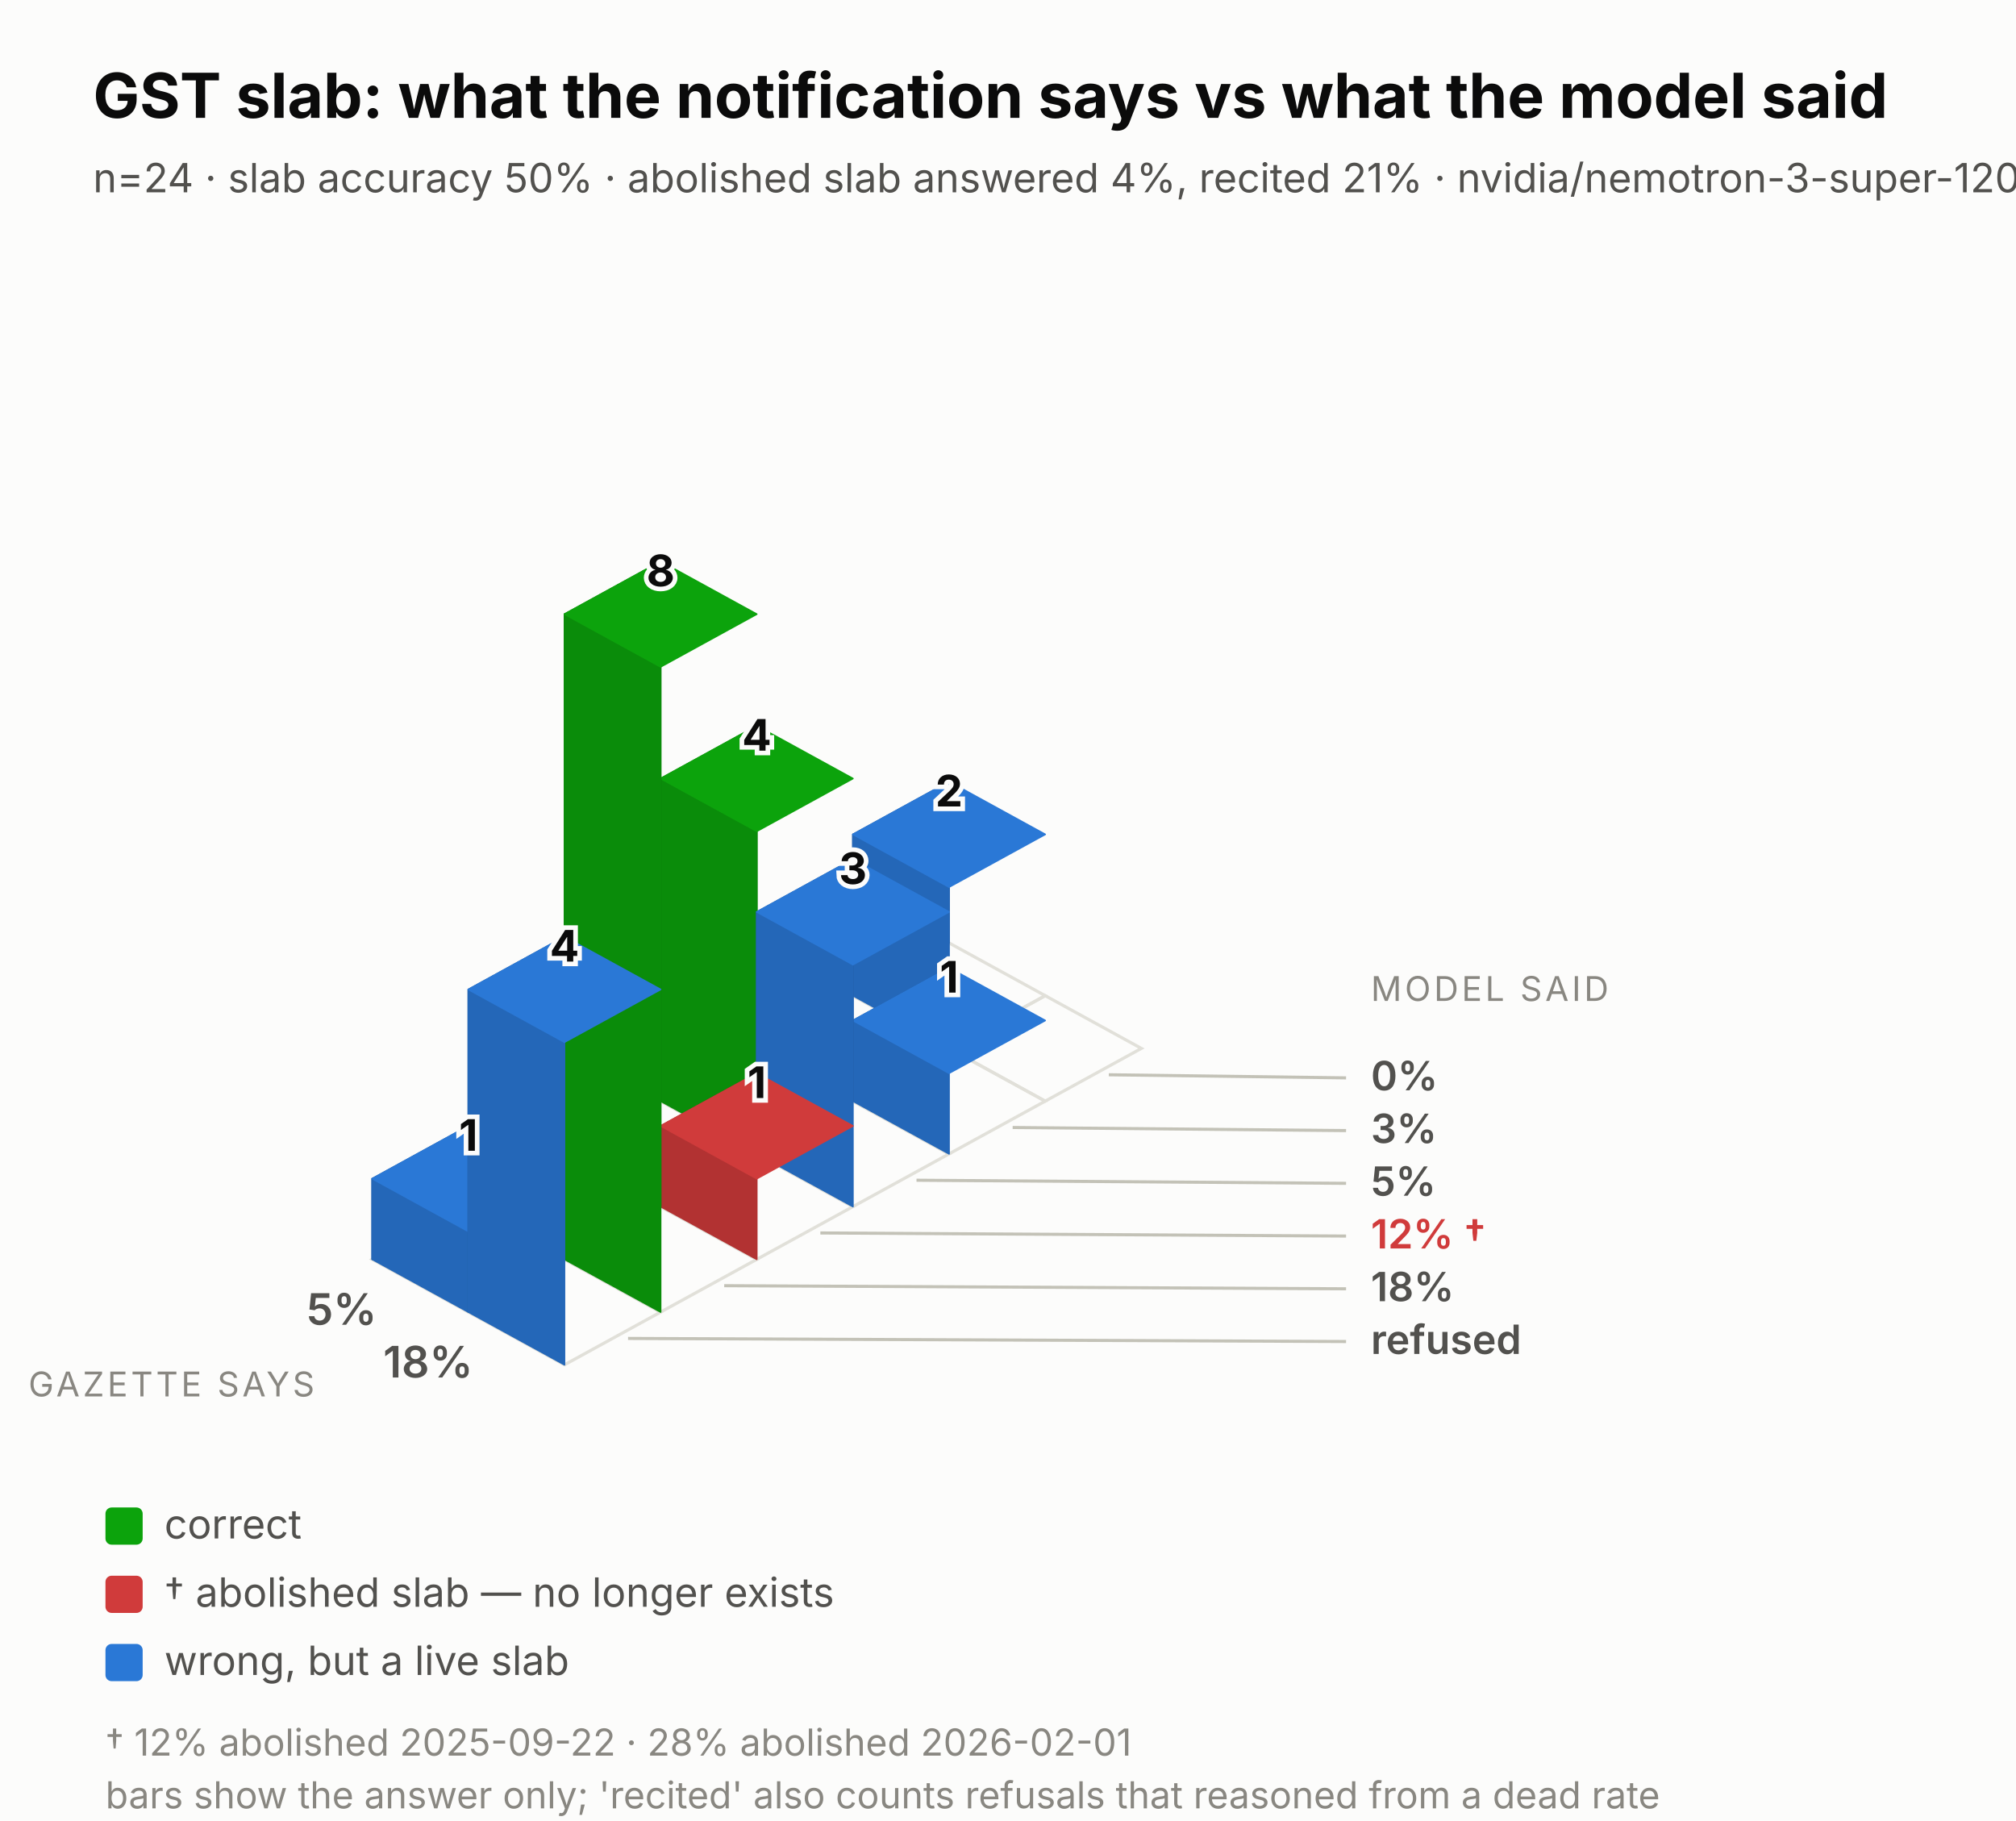
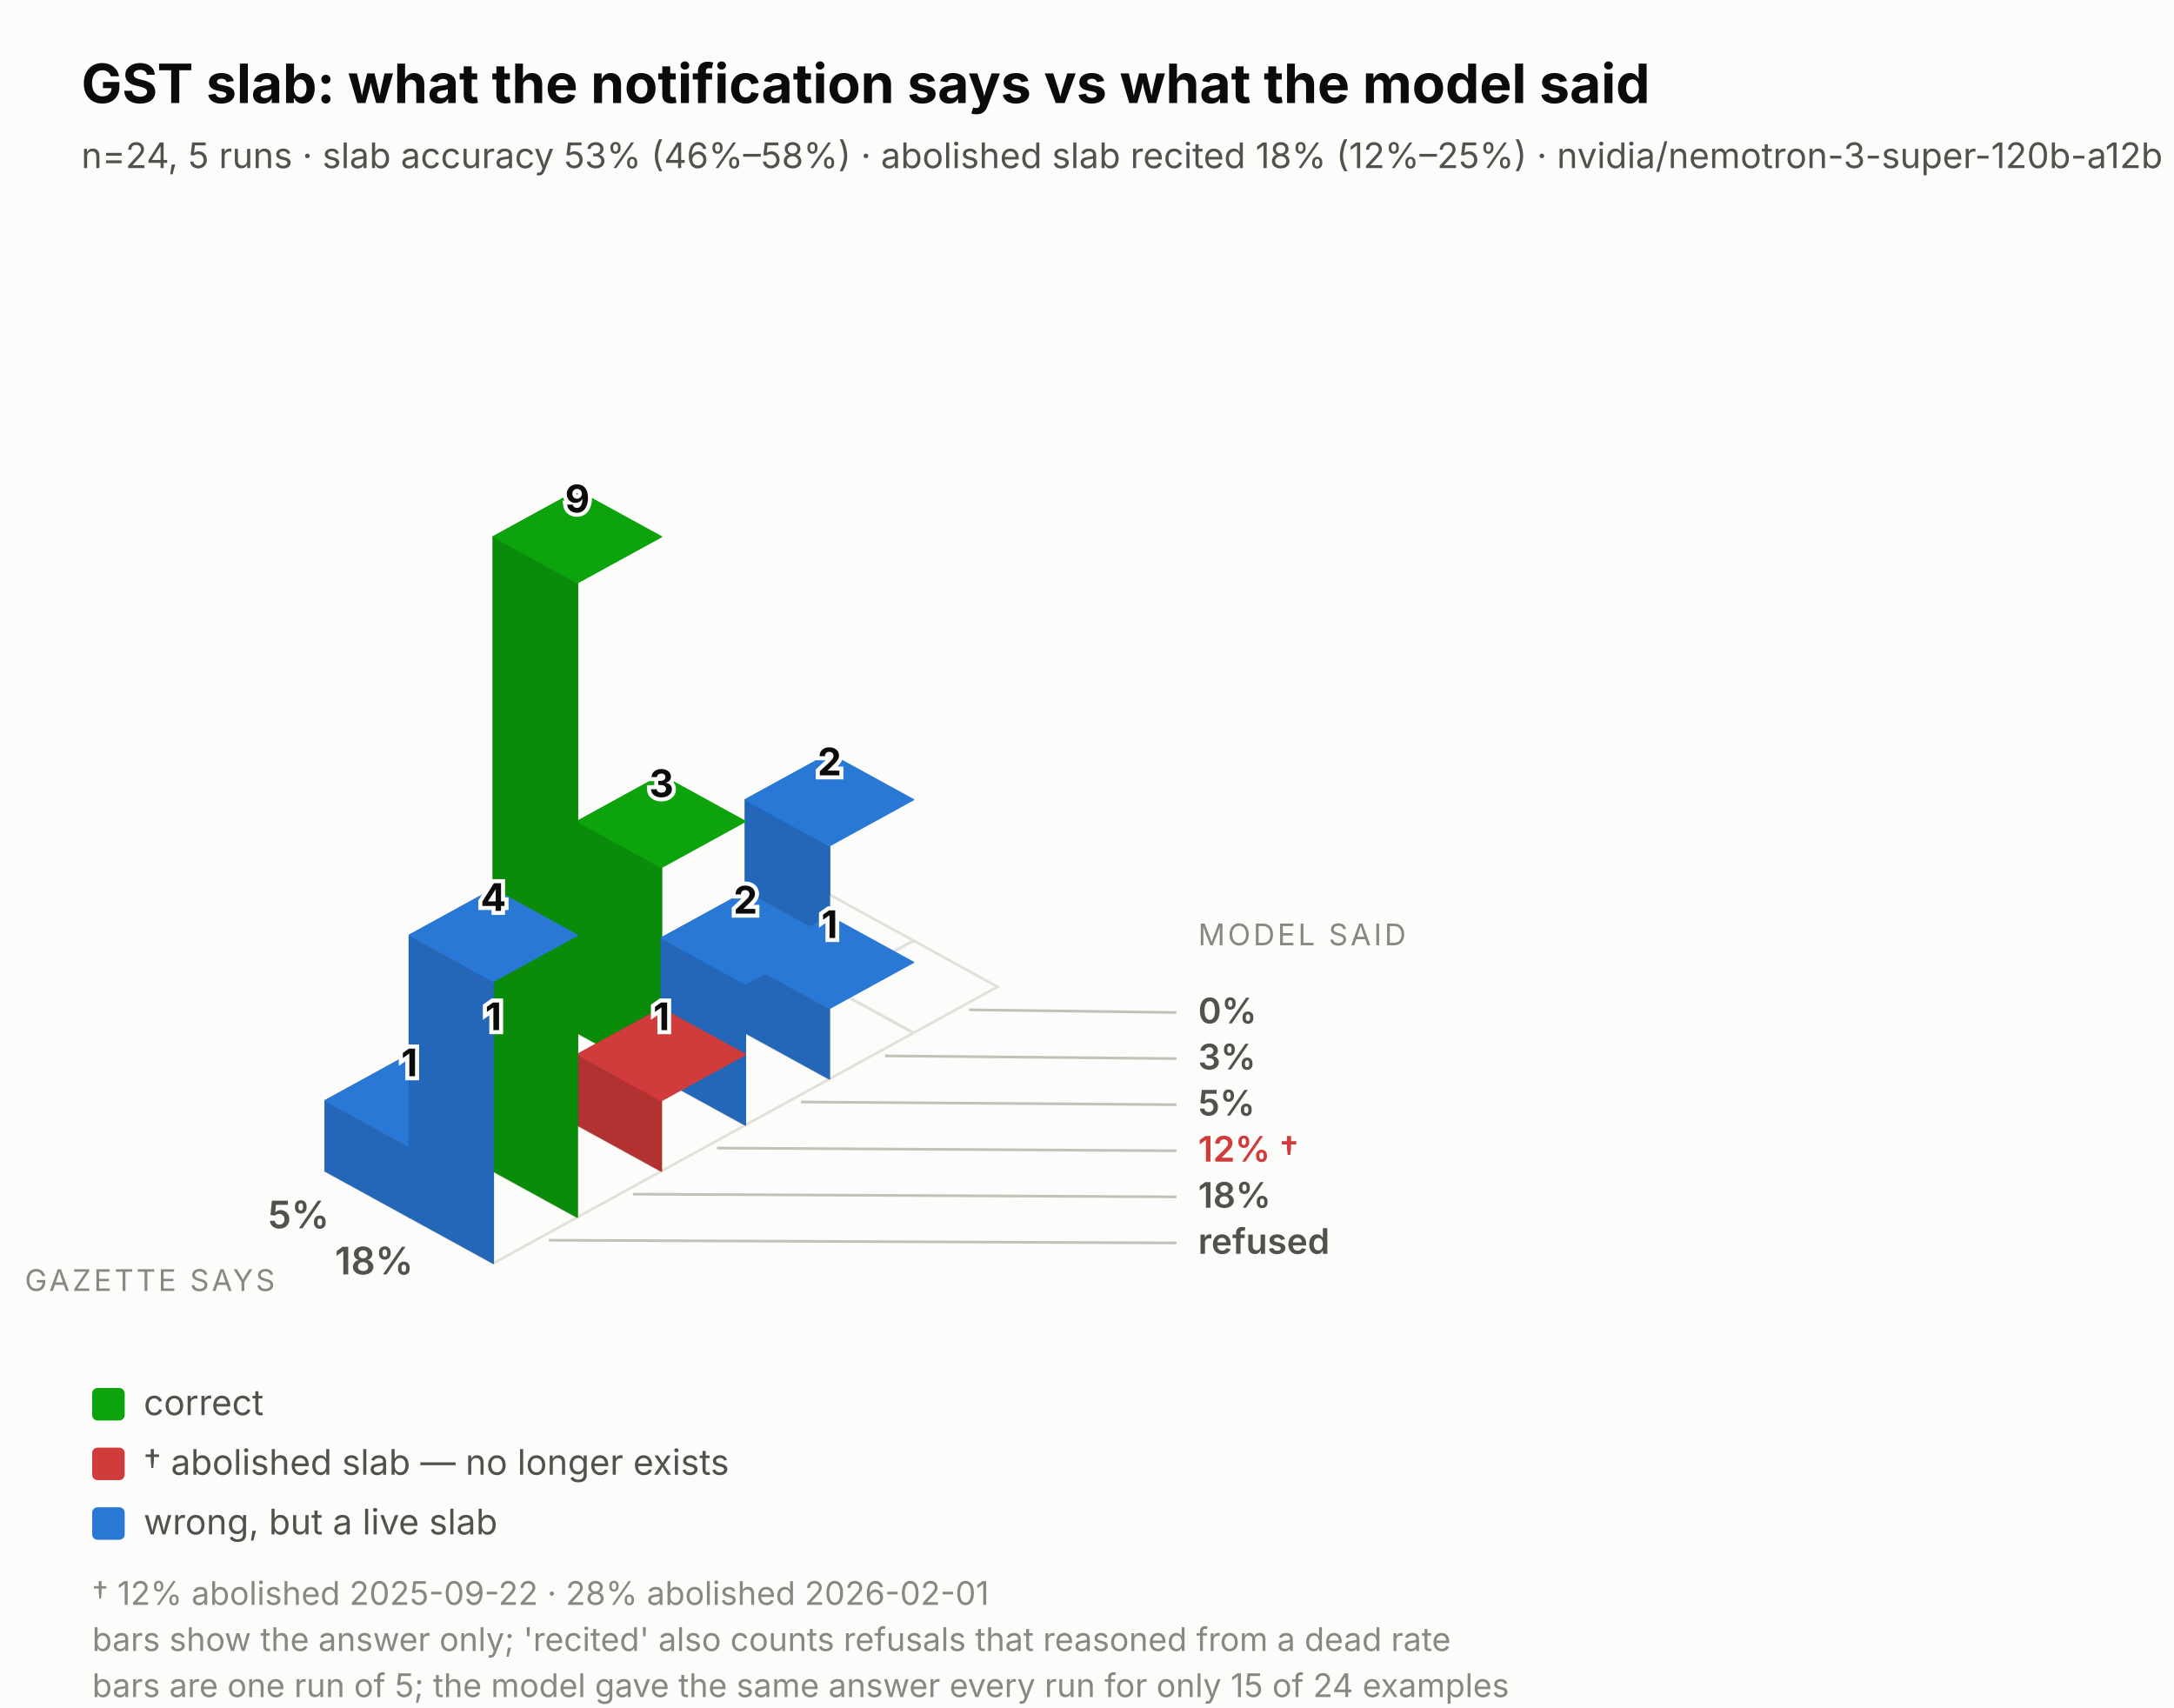
- <svg xmlns="http://www.w3.org/2000/svg" width="650" height="587" viewBox="0 0 650 587" font-family="system-ui,-apple-system,Segoe UI,sans-serif">
-   <rect width="650" height="587" fill="#fcfcfb" />
+ <svg xmlns="http://www.w3.org/2000/svg" width="802" height="630" viewBox="0 0 802 630" font-family="system-ui,-apple-system,Segoe UI,sans-serif">
+   <rect width="802" height="630" fill="#fcfcfb" />
  <text x="30" y="38" font-size="20" font-weight="700" fill="#0b0b0b">GST slab: what the notification says vs what the model said</text>
-   <text x="30" y="62" font-size="13" fill="#52514e">n=24 · slab accuracy 50% · abolished slab answered 4%, recited 21% · nvidia/nemotron-3-super-120b-a12b</text>
-   <polygon points="306.0,304.0 337.0,321.0 306.0,338.0 275.0,321.0" fill="none" stroke="#e1e0d9" stroke-width="1" />
-   <polygon points="275.0,321.0 306.0,338.0 275.0,355.0 244.0,338.0" fill="none" stroke="#e1e0d9" stroke-width="1" />
-   <polygon points="244.0,338.0 275.0,355.0 244.0,372.0 213.0,355.0" fill="none" stroke="#e1e0d9" stroke-width="1" />
-   <polygon points="213.0,355.0 244.0,372.0 213.0,389.0 182.0,372.0" fill="none" stroke="#e1e0d9" stroke-width="1" />
-   <polygon points="182.0,372.0 213.0,389.0 182.0,406.0 151.0,389.0" fill="none" stroke="#e1e0d9" stroke-width="1" />
-   <polygon points="151.0,389.0 182.0,406.0 151.0,423.0 120.0,406.0" fill="none" stroke="#e1e0d9" stroke-width="1" />
-   <polygon points="337.0,321.0 368.0,338.0 337.0,355.0 306.0,338.0" fill="none" stroke="#e1e0d9" stroke-width="1" />
-   <polygon points="306.0,338.0 337.0,355.0 306.0,372.0 275.0,355.0" fill="none" stroke="#e1e0d9" stroke-width="1" />
-   <polygon points="275.0,355.0 306.0,372.0 275.0,389.0 244.0,372.0" fill="none" stroke="#e1e0d9" stroke-width="1" />
-   <polygon points="244.0,372.0 275.0,389.0 244.0,406.0 213.0,389.0" fill="none" stroke="#e1e0d9" stroke-width="1" />
-   <polygon points="213.0,389.0 244.0,406.0 213.0,423.0 182.0,406.0" fill="none" stroke="#e1e0d9" stroke-width="1" />
-   <polygon points="182.0,406.0 213.0,423.0 182.0,440.0 151.0,423.0" fill="none" stroke="#e1e0d9" stroke-width="1" />
-   <polygon points="306.0,252.0 275.0,269.0 275.0,321.0 306.0,304.0" fill="#1e569a" stroke="#1e569a" stroke-width="0.5" stroke-linejoin="round" />
-   <polygon points="275.0,269.0 306.0,286.0 306.0,338.0 275.0,321.0" fill="#2467b8" stroke="#2467b8" stroke-width="0.5" stroke-linejoin="round" />
-   <polygon points="306.0,252.0 337.0,269.0 306.0,286.0 275.0,269.0" fill="#2a78d6" stroke="#2a78d6" stroke-width="0.5" stroke-linejoin="round" />
-   <polygon points="244.0,234.0 213.0,251.0 213.0,355.0 244.0,338.0" fill="#087508" stroke="#087508" stroke-width="0.5" stroke-linejoin="round" />
-   <polygon points="213.0,251.0 244.0,268.0 244.0,372.0 213.0,355.0" fill="#0a8c0a" stroke="#0a8c0a" stroke-width="0.5" stroke-linejoin="round" />
-   <polygon points="244.0,234.0 275.0,251.0 244.0,268.0 213.0,251.0" fill="#0ca30c" stroke="#0ca30c" stroke-width="0.5" stroke-linejoin="round" />
-   <polygon points="306.0,312.0 275.0,329.0 275.0,355.0 306.0,338.0" fill="#1e569a" stroke="#1e569a" stroke-width="0.5" stroke-linejoin="round" />
-   <polygon points="275.0,329.0 306.0,346.0 306.0,372.0 275.0,355.0" fill="#2467b8" stroke="#2467b8" stroke-width="0.5" stroke-linejoin="round" />
-   <polygon points="306.0,312.0 337.0,329.0 306.0,346.0 275.0,329.0" fill="#2a78d6" stroke="#2a78d6" stroke-width="0.5" stroke-linejoin="round" />
-   <polygon points="275.0,277.0 244.0,294.0 244.0,372.0 275.0,355.0" fill="#1e569a" stroke="#1e569a" stroke-width="0.5" stroke-linejoin="round" />
-   <polygon points="244.0,294.0 275.0,311.0 275.0,389.0 244.0,372.0" fill="#2467b8" stroke="#2467b8" stroke-width="0.5" stroke-linejoin="round" />
-   <polygon points="275.0,277.0 306.0,294.0 275.0,311.0 244.0,294.0" fill="#2a78d6" stroke="#2a78d6" stroke-width="0.5" stroke-linejoin="round" />
-   <polygon points="244.0,346.0 213.0,363.0 213.0,389.0 244.0,372.0" fill="#952a2a" stroke="#952a2a" stroke-width="0.5" stroke-linejoin="round" />
-   <polygon points="213.0,363.0 244.0,380.0 244.0,406.0 213.0,389.0" fill="#b23232" stroke="#b23232" stroke-width="0.5" stroke-linejoin="round" />
-   <polygon points="244.0,346.0 275.0,363.0 244.0,380.0 213.0,363.0" fill="#d03b3b" stroke="#d03b3b" stroke-width="0.5" stroke-linejoin="round" />
-   <polygon points="151.0,363.0 120.0,380.0 120.0,406.0 151.0,389.0" fill="#1e569a" stroke="#1e569a" stroke-width="0.5" stroke-linejoin="round" />
-   <polygon points="120.0,380.0 151.0,397.0 151.0,423.0 120.0,406.0" fill="#2467b8" stroke="#2467b8" stroke-width="0.5" stroke-linejoin="round" />
-   <polygon points="151.0,363.0 182.0,380.0 151.0,397.0 120.0,380.0" fill="#2a78d6" stroke="#2a78d6" stroke-width="0.5" stroke-linejoin="round" />
-   <polygon points="213.0,181.0 182.0,198.0 182.0,406.0 213.0,389.0" fill="#087508" stroke="#087508" stroke-width="0.5" stroke-linejoin="round" />
-   <polygon points="182.0,198.0 213.0,215.0 213.0,423.0 182.0,406.0" fill="#0a8c0a" stroke="#0a8c0a" stroke-width="0.5" stroke-linejoin="round" />
+   <text x="30" y="62" font-size="13" fill="#52514e">n=24, 5 runs · slab accuracy 53% (46%–58%) · abolished slab recited 18% (12%–25%) · nvidia/nemotron-3-super-120b-a12b</text>
+   <polygon points="306.0,330.0 337.0,347.0 306.0,364.0 275.0,347.0" fill="none" stroke="#e1e0d9" stroke-width="1" />
+   <polygon points="275.0,347.0 306.0,364.0 275.0,381.0 244.0,364.0" fill="none" stroke="#e1e0d9" stroke-width="1" />
+   <polygon points="244.0,364.0 275.0,381.0 244.0,398.0 213.0,381.0" fill="none" stroke="#e1e0d9" stroke-width="1" />
+   <polygon points="213.0,381.0 244.0,398.0 213.0,415.0 182.0,398.0" fill="none" stroke="#e1e0d9" stroke-width="1" />
+   <polygon points="182.0,398.0 213.0,415.0 182.0,432.0 151.0,415.0" fill="none" stroke="#e1e0d9" stroke-width="1" />
+   <polygon points="151.0,415.0 182.0,432.0 151.0,449.0 120.0,432.0" fill="none" stroke="#e1e0d9" stroke-width="1" />
+   <polygon points="337.0,347.0 368.0,364.0 337.0,381.0 306.0,364.0" fill="none" stroke="#e1e0d9" stroke-width="1" />
+   <polygon points="306.0,364.0 337.0,381.0 306.0,398.0 275.0,381.0" fill="none" stroke="#e1e0d9" stroke-width="1" />
+   <polygon points="275.0,381.0 306.0,398.0 275.0,415.0 244.0,398.0" fill="none" stroke="#e1e0d9" stroke-width="1" />
+   <polygon points="244.0,398.0 275.0,415.0 244.0,432.0 213.0,415.0" fill="none" stroke="#e1e0d9" stroke-width="1" />
+   <polygon points="213.0,415.0 244.0,432.0 213.0,449.0 182.0,432.0" fill="none" stroke="#e1e0d9" stroke-width="1" />
+   <polygon points="182.0,432.0 213.0,449.0 182.0,466.0 151.0,449.0" fill="none" stroke="#e1e0d9" stroke-width="1" />
+   <polygon points="306.0,278.0 275.0,295.0 275.0,347.0 306.0,330.0" fill="#1e569a" stroke="#1e569a" stroke-width="0.5" stroke-linejoin="round" />
+   <polygon points="275.0,295.0 306.0,312.0 306.0,364.0 275.0,347.0" fill="#2467b8" stroke="#2467b8" stroke-width="0.5" stroke-linejoin="round" />
+   <polygon points="306.0,278.0 337.0,295.0 306.0,312.0 275.0,295.0" fill="#2a78d6" stroke="#2a78d6" stroke-width="0.5" stroke-linejoin="round" />
+   <polygon points="244.0,286.0 213.0,303.0 213.0,381.0 244.0,364.0" fill="#087508" stroke="#087508" stroke-width="0.5" stroke-linejoin="round" />
+   <polygon points="213.0,303.0 244.0,320.0 244.0,398.0 213.0,381.0" fill="#0a8c0a" stroke="#0a8c0a" stroke-width="0.5" stroke-linejoin="round" />
+   <polygon points="244.0,286.0 275.0,303.0 244.0,320.0 213.0,303.0" fill="#0ca30c" stroke="#0ca30c" stroke-width="0.5" stroke-linejoin="round" />
+   <polygon points="306.0,338.0 275.0,355.0 275.0,381.0 306.0,364.0" fill="#1e569a" stroke="#1e569a" stroke-width="0.5" stroke-linejoin="round" />
+   <polygon points="275.0,355.0 306.0,372.0 306.0,398.0 275.0,381.0" fill="#2467b8" stroke="#2467b8" stroke-width="0.5" stroke-linejoin="round" />
+   <polygon points="306.0,338.0 337.0,355.0 306.0,372.0 275.0,355.0" fill="#2a78d6" stroke="#2a78d6" stroke-width="0.5" stroke-linejoin="round" />
+   <polygon points="275.0,329.0 244.0,346.0 244.0,398.0 275.0,381.0" fill="#1e569a" stroke="#1e569a" stroke-width="0.5" stroke-linejoin="round" />
+   <polygon points="244.0,346.0 275.0,363.0 275.0,415.0 244.0,398.0" fill="#2467b8" stroke="#2467b8" stroke-width="0.5" stroke-linejoin="round" />
+   <polygon points="275.0,329.0 306.0,346.0 275.0,363.0 244.0,346.0" fill="#2a78d6" stroke="#2a78d6" stroke-width="0.5" stroke-linejoin="round" />
+   <polygon points="182.0,372.0 151.0,389.0 151.0,415.0 182.0,398.0" fill="#1e569a" stroke="#1e569a" stroke-width="0.5" stroke-linejoin="round" />
+   <polygon points="151.0,389.0 182.0,406.0 182.0,432.0 151.0,415.0" fill="#2467b8" stroke="#2467b8" stroke-width="0.5" stroke-linejoin="round" />
+   <polygon points="182.0,372.0 213.0,389.0 182.0,406.0 151.0,389.0" fill="#2a78d6" stroke="#2a78d6" stroke-width="0.5" stroke-linejoin="round" />
+   <polygon points="244.0,372.0 213.0,389.0 213.0,415.0 244.0,398.0" fill="#952a2a" stroke="#952a2a" stroke-width="0.5" stroke-linejoin="round" />
+   <polygon points="213.0,389.0 244.0,406.0 244.0,432.0 213.0,415.0" fill="#b23232" stroke="#b23232" stroke-width="0.5" stroke-linejoin="round" />
+   <polygon points="244.0,372.0 275.0,389.0 244.0,406.0 213.0,389.0" fill="#d03b3b" stroke="#d03b3b" stroke-width="0.5" stroke-linejoin="round" />
+   <polygon points="151.0,389.0 120.0,406.0 120.0,432.0 151.0,415.0" fill="#1e569a" stroke="#1e569a" stroke-width="0.5" stroke-linejoin="round" />
+   <polygon points="120.0,406.0 151.0,423.0 151.0,449.0 120.0,432.0" fill="#2467b8" stroke="#2467b8" stroke-width="0.5" stroke-linejoin="round" />
+   <polygon points="151.0,389.0 182.0,406.0 151.0,423.0 120.0,406.0" fill="#2a78d6" stroke="#2a78d6" stroke-width="0.5" stroke-linejoin="round" />
+   <polygon points="213.0,181.0 182.0,198.0 182.0,432.0 213.0,415.0" fill="#087508" stroke="#087508" stroke-width="0.5" stroke-linejoin="round" />
+   <polygon points="182.0,198.0 213.0,215.0 213.0,449.0 182.0,432.0" fill="#0a8c0a" stroke="#0a8c0a" stroke-width="0.5" stroke-linejoin="round" />
  <polygon points="213.0,181.0 244.0,198.0 213.0,215.0 182.0,198.0" fill="#0ca30c" stroke="#0ca30c" stroke-width="0.5" stroke-linejoin="round" />
-   <polygon points="182.0,302.0 151.0,319.0 151.0,423.0 182.0,406.0" fill="#1e569a" stroke="#1e569a" stroke-width="0.5" stroke-linejoin="round" />
-   <polygon points="151.0,319.0 182.0,336.0 182.0,440.0 151.0,423.0" fill="#2467b8" stroke="#2467b8" stroke-width="0.5" stroke-linejoin="round" />
-   <polygon points="182.0,302.0 213.0,319.0 182.0,336.0 151.0,319.0" fill="#2a78d6" stroke="#2a78d6" stroke-width="0.5" stroke-linejoin="round" />
-   <text x="121.5" y="427.1" text-anchor="end" font-size="14" font-weight="600" fill="#52514e">5%</text>
-   <text x="152.5" y="444.1" text-anchor="end" font-size="14" font-weight="600" fill="#52514e">18%</text>
-   <path d="M357.5,346.5 L434.0,347.5" stroke="#c3c2b7" stroke-width="1" fill="none" />
-   <text x="442.0" y="351.5" text-anchor="start" font-size="13" font-weight="600" fill="#52514e">0%</text>
-   <path d="M326.5,363.5 L434.0,364.5" stroke="#c3c2b7" stroke-width="1" fill="none" />
-   <text x="442.0" y="368.5" text-anchor="start" font-size="13" font-weight="600" fill="#52514e">3%</text>
-   <path d="M295.5,380.5 L434.0,381.5" stroke="#c3c2b7" stroke-width="1" fill="none" />
-   <text x="442.0" y="385.5" text-anchor="start" font-size="13" font-weight="600" fill="#52514e">5%</text>
-   <path d="M264.5,397.5 L434.0,398.5" stroke="#c3c2b7" stroke-width="1" fill="none" />
-   <text x="442.0" y="402.5" text-anchor="start" font-size="13" font-weight="600" fill="#d03b3b">12% †</text>
-   <path d="M233.5,414.5 L434.0,415.5" stroke="#c3c2b7" stroke-width="1" fill="none" />
-   <text x="442.0" y="419.5" text-anchor="start" font-size="13" font-weight="600" fill="#52514e">18%</text>
-   <path d="M202.5,431.5 L434.0,432.5" stroke="#c3c2b7" stroke-width="1" fill="none" />
-   <text x="442.0" y="436.5" text-anchor="start" font-size="13" font-weight="600" fill="#52514e">refused</text>
-   <text x="101.4" y="450.2" text-anchor="end" font-size="11" letter-spacing="0.09em" fill="#898781">GAZETTE SAYS</text>
-   <text x="442.0" y="322.7" text-anchor="start" font-size="11" letter-spacing="0.09em" fill="#898781">MODEL SAID</text>
-   <text x="306.0" y="260.0" text-anchor="middle" font-size="14" font-weight="700" fill="#0b0b0b" stroke="#fcfcfb" stroke-width="3" paint-order="stroke">2</text>
-   <text x="244.0" y="242.0" text-anchor="middle" font-size="14" font-weight="700" fill="#0b0b0b" stroke="#fcfcfb" stroke-width="3" paint-order="stroke">4</text>
-   <text x="306.0" y="320.0" text-anchor="middle" font-size="14" font-weight="700" fill="#0b0b0b" stroke="#fcfcfb" stroke-width="3" paint-order="stroke">1</text>
-   <text x="275.0" y="285.0" text-anchor="middle" font-size="14" font-weight="700" fill="#0b0b0b" stroke="#fcfcfb" stroke-width="3" paint-order="stroke">3</text>
-   <text x="244.0" y="354.0" text-anchor="middle" font-size="14" font-weight="700" fill="#0b0b0b" stroke="#fcfcfb" stroke-width="3" paint-order="stroke">1</text>
-   <text x="151.0" y="371.0" text-anchor="middle" font-size="14" font-weight="700" fill="#0b0b0b" stroke="#fcfcfb" stroke-width="3" paint-order="stroke">1</text>
-   <text x="213.0" y="189.0" text-anchor="middle" font-size="14" font-weight="700" fill="#0b0b0b" stroke="#fcfcfb" stroke-width="3" paint-order="stroke">8</text>
-   <text x="182.0" y="310.0" text-anchor="middle" font-size="14" font-weight="700" fill="#0b0b0b" stroke="#fcfcfb" stroke-width="3" paint-order="stroke">4</text>
-   <rect x="34" y="486" width="12" height="12" rx="2" fill="#0ca30c" />
-   <text x="53" y="496" font-size="13" fill="#52514e">correct</text>
-   <rect x="34" y="508" width="12" height="12" rx="2" fill="#d03b3b" />
-   <text x="53" y="518" font-size="13" fill="#52514e">† abolished slab — no longer exists</text>
-   <rect x="34" y="530" width="12" height="12" rx="2" fill="#2a78d6" />
-   <text x="53" y="540" font-size="13" fill="#52514e">wrong, but a live slab</text>
-   <text x="34" y="566" font-size="12" fill="#898781">† 12% abolished 2025-09-22 · 28% abolished 2026-02-01</text>
-   <text x="34" y="583" font-size="12" fill="#898781">bars show the answer only; 'recited' also counts refusals that reasoned from a dead rate</text>
+   <polygon points="182.0,328.0 151.0,345.0 151.0,449.0 182.0,432.0" fill="#1e569a" stroke="#1e569a" stroke-width="0.5" stroke-linejoin="round" />
+   <polygon points="151.0,345.0 182.0,362.0 182.0,466.0 151.0,449.0" fill="#2467b8" stroke="#2467b8" stroke-width="0.5" stroke-linejoin="round" />
+   <polygon points="182.0,328.0 213.0,345.0 182.0,362.0 151.0,345.0" fill="#2a78d6" stroke="#2a78d6" stroke-width="0.5" stroke-linejoin="round" />
+   <text x="121.5" y="453.1" text-anchor="end" font-size="14" font-weight="600" fill="#52514e">5%</text>
+   <text x="152.5" y="470.1" text-anchor="end" font-size="14" font-weight="600" fill="#52514e">18%</text>
+   <path d="M357.5,372.5 L434.0,373.5" stroke="#c3c2b7" stroke-width="1" fill="none" />
+   <text x="442.0" y="377.5" text-anchor="start" font-size="13" font-weight="600" fill="#52514e">0%</text>
+   <path d="M326.5,389.5 L434.0,390.5" stroke="#c3c2b7" stroke-width="1" fill="none" />
+   <text x="442.0" y="394.5" text-anchor="start" font-size="13" font-weight="600" fill="#52514e">3%</text>
+   <path d="M295.5,406.5 L434.0,407.5" stroke="#c3c2b7" stroke-width="1" fill="none" />
+   <text x="442.0" y="411.5" text-anchor="start" font-size="13" font-weight="600" fill="#52514e">5%</text>
+   <path d="M264.5,423.5 L434.0,424.5" stroke="#c3c2b7" stroke-width="1" fill="none" />
+   <text x="442.0" y="428.5" text-anchor="start" font-size="13" font-weight="600" fill="#d03b3b">12% †</text>
+   <path d="M233.5,440.5 L434.0,441.5" stroke="#c3c2b7" stroke-width="1" fill="none" />
+   <text x="442.0" y="445.5" text-anchor="start" font-size="13" font-weight="600" fill="#52514e">18%</text>
+   <path d="M202.5,457.5 L434.0,458.5" stroke="#c3c2b7" stroke-width="1" fill="none" />
+   <text x="442.0" y="462.5" text-anchor="start" font-size="13" font-weight="600" fill="#52514e">refused</text>
+   <text x="101.4" y="476.2" text-anchor="end" font-size="11" letter-spacing="0.09em" fill="#898781">GAZETTE SAYS</text>
+   <text x="442.0" y="348.7" text-anchor="start" font-size="11" letter-spacing="0.09em" fill="#898781">MODEL SAID</text>
+   <text x="306.0" y="286.0" text-anchor="middle" font-size="14" font-weight="700" fill="#0b0b0b" stroke="#fcfcfb" stroke-width="3" paint-order="stroke">2</text>
+   <text x="244.0" y="294.0" text-anchor="middle" font-size="14" font-weight="700" fill="#0b0b0b" stroke="#fcfcfb" stroke-width="3" paint-order="stroke">3</text>
+   <text x="306.0" y="346.0" text-anchor="middle" font-size="14" font-weight="700" fill="#0b0b0b" stroke="#fcfcfb" stroke-width="3" paint-order="stroke">1</text>
+   <text x="275.0" y="337.0" text-anchor="middle" font-size="14" font-weight="700" fill="#0b0b0b" stroke="#fcfcfb" stroke-width="3" paint-order="stroke">2</text>
+   <text x="182.0" y="380.0" text-anchor="middle" font-size="14" font-weight="700" fill="#0b0b0b" stroke="#fcfcfb" stroke-width="3" paint-order="stroke">1</text>
+   <text x="244.0" y="380.0" text-anchor="middle" font-size="14" font-weight="700" fill="#0b0b0b" stroke="#fcfcfb" stroke-width="3" paint-order="stroke">1</text>
+   <text x="151.0" y="397.0" text-anchor="middle" font-size="14" font-weight="700" fill="#0b0b0b" stroke="#fcfcfb" stroke-width="3" paint-order="stroke">1</text>
+   <text x="213.0" y="189.0" text-anchor="middle" font-size="14" font-weight="700" fill="#0b0b0b" stroke="#fcfcfb" stroke-width="3" paint-order="stroke">9</text>
+   <text x="182.0" y="336.0" text-anchor="middle" font-size="14" font-weight="700" fill="#0b0b0b" stroke="#fcfcfb" stroke-width="3" paint-order="stroke">4</text>
+   <rect x="34" y="512" width="12" height="12" rx="2" fill="#0ca30c" />
+   <text x="53" y="522" font-size="13" fill="#52514e">correct</text>
+   <rect x="34" y="534" width="12" height="12" rx="2" fill="#d03b3b" />
+   <text x="53" y="544" font-size="13" fill="#52514e">† abolished slab — no longer exists</text>
+   <rect x="34" y="556" width="12" height="12" rx="2" fill="#2a78d6" />
+   <text x="53" y="566" font-size="13" fill="#52514e">wrong, but a live slab</text>
+   <text x="34" y="592" font-size="12" fill="#898781">† 12% abolished 2025-09-22 · 28% abolished 2026-02-01</text>
+   <text x="34" y="609" font-size="12" fill="#898781">bars show the answer only; 'recited' also counts refusals that reasoned from a dead rate</text>
+   <text x="34" y="626" font-size="12" fill="#898781">bars are one run of 5; the model gave the same answer every run for only 15 of 24 examples</text>
</svg>
